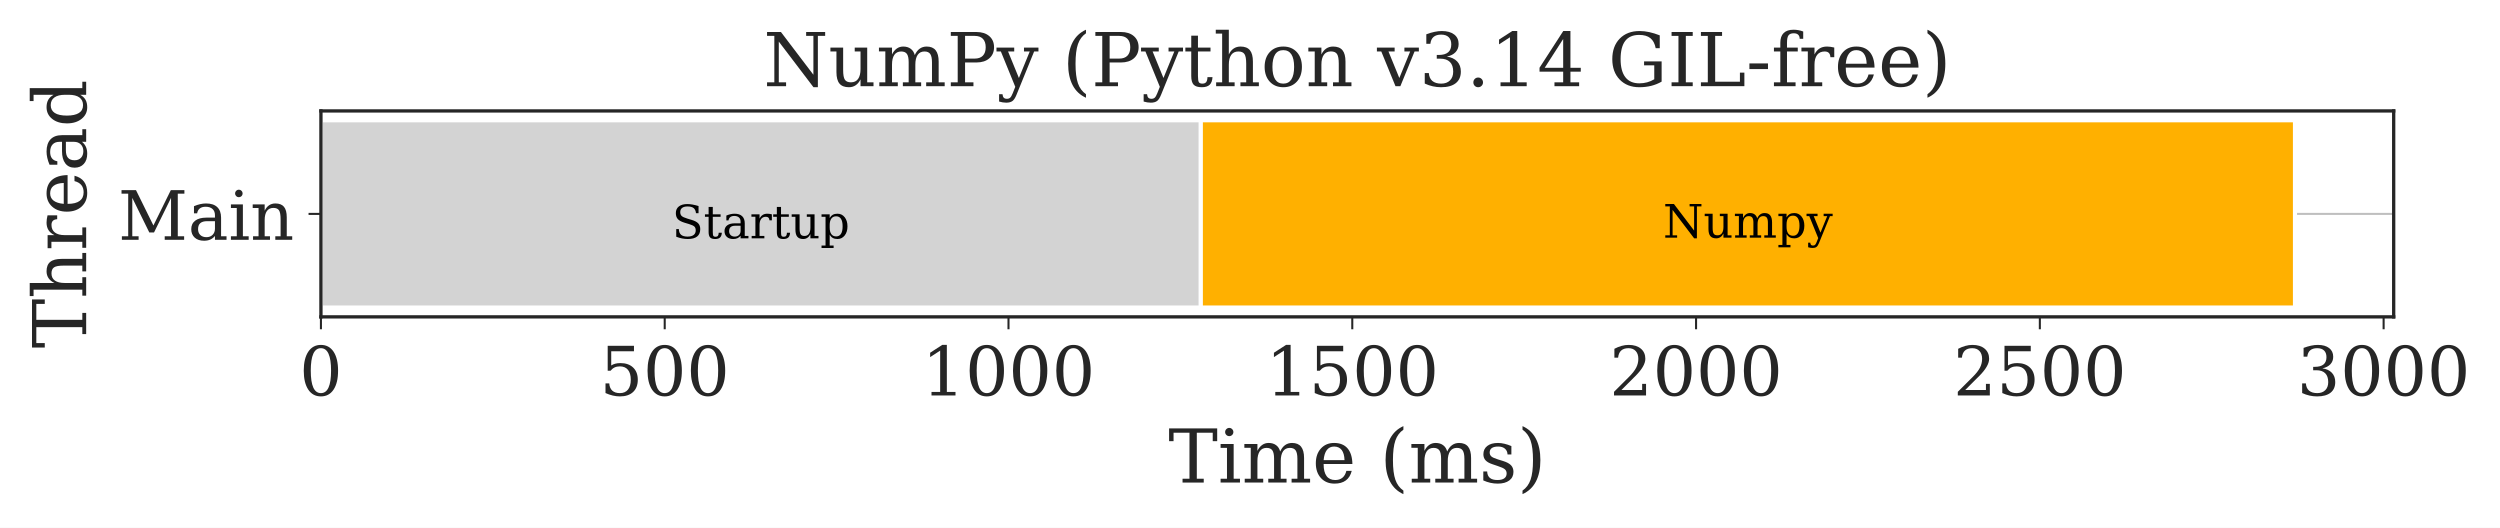
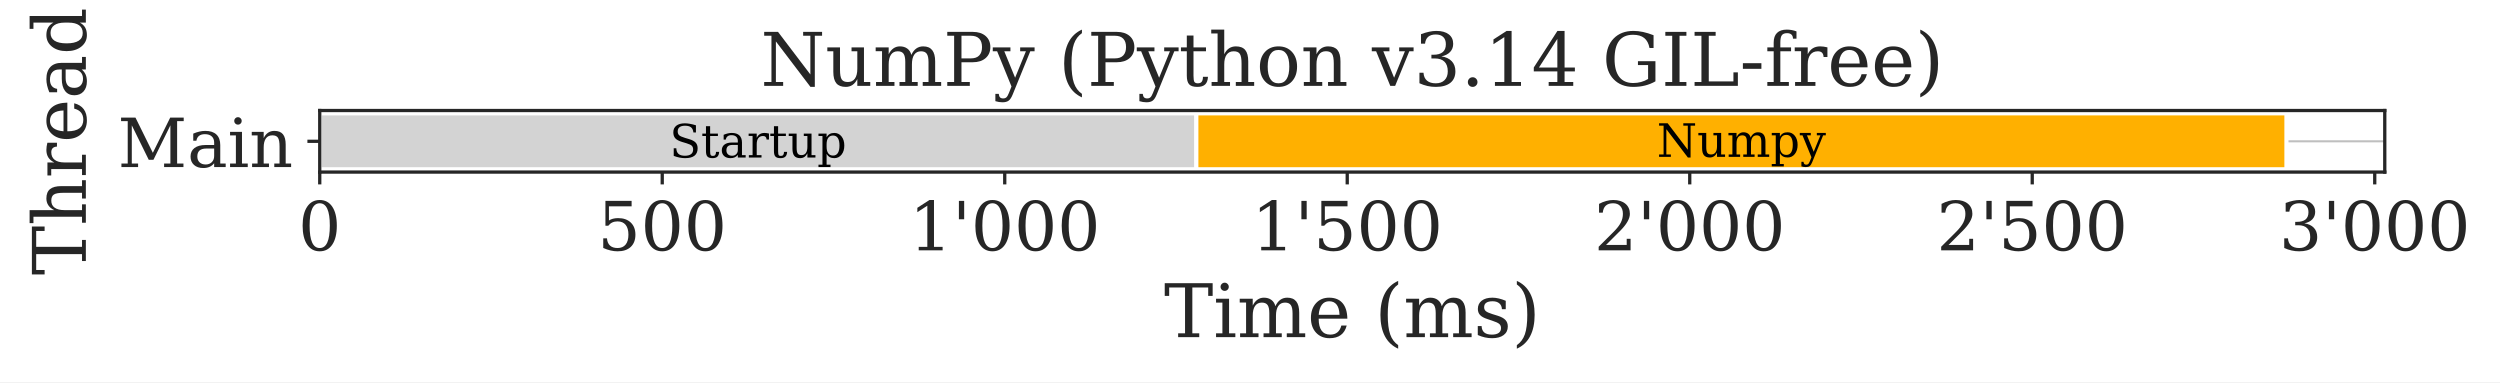
- <svg xmlns="http://www.w3.org/2000/svg" xmlns:xlink="http://www.w3.org/1999/xlink" width="605.716pt" height="127.863pt" viewBox="0 0 605.716 127.863" version="1.1">
+ <svg xmlns="http://www.w3.org/2000/svg" xmlns:xlink="http://www.w3.org/1999/xlink" width="607.983pt" height="92.936pt" viewBox="0 0 607.983 92.936" version="1.1">
  <defs>
    <style type="text/css">*{stroke-linejoin: round; stroke-linecap: butt}</style>
  </defs>
  <g id="figure_1">
    <g id="patch_1">
-       <path d="M 0 127.863  L 605.716 127.863  L 605.716 0  L 0 0  z " style="fill: #ffffff" />
+       <path d="M 0 92.936  L 607.983 92.936  L 607.983 -0  L 0 -0  z " style="fill: #ffffff" />
    </g>
    <g id="axes_1">
      <g id="patch_2">
-         <path d="M 77.758 76.773  L 579.958 76.773  L 579.958 26.877  L 77.758 26.877  z " style="fill: #ffffff" />
+         <path d="M 77.758 41.846  L 579.958 41.846  L 579.958 26.877  L 77.758 26.877  z " style="fill: #ffffff" />
      </g>
      <g id="matplotlib.axis_1">
        <g id="xtick_1">
          <g id="line2d_1">
            <defs>
-               <path id="m59a5ca9abb" d="M 0 0  L 0 3  " style="stroke: #262626; stroke-width: 0.5" />
+               <path id="m1acb2e65b7" d="M 0 0  L 0 3  " style="stroke: #262626; stroke-width: 0.8" />
            </defs>
            <g>
-               <use xlink:href="#m59a5ca9abb" x="77.758" y="76.773" style="fill: #262626; stroke: #262626; stroke-width: 0.5" />
+               <use xlink:href="#m1acb2e65b7" x="77.758" y="41.846" style="fill: #262626; stroke: #262626; stroke-width: 0.8" />
            </g>
          </g>
          <g id="text_1">
-             <g style="fill: #262626" transform="translate(72.50859 95.81061) scale(0.165 -0.165)">
+             <g style="fill: #262626" transform="translate(72.50859 60.88341) scale(0.165 -0.165)">
              <defs>
                <path id="DejaVuSerif-30" d="M 2034 219  Q 2513 219 2750 744  Q 2988 1269 2988 2328  Q 2988 3391 2750 3916  Q 2513 4441 2034 4441  Q 1556 4441 1318 3916  Q 1081 3391 1081 2328  Q 1081 1269 1318 744  Q 1556 219 2034 219  z M 2034 -91  Q 1275 -91 848 546  Q 422 1184 422 2328  Q 422 3475 848 4112  Q 1275 4750 2034 4750  Q 2797 4750 3222 4112  Q 3647 3475 3647 2328  Q 3647 1184 3222 546  Q 2797 -91 2034 -91  z " transform="scale(0.015625)" />
              </defs>
              <use xlink:href="#DejaVuSerif-30" />
            </g>
          </g>
        </g>
        <g id="xtick_2">
          <g id="line2d_2">
            <g>
-               <use xlink:href="#m59a5ca9abb" x="161.051" y="76.773" style="fill: #262626; stroke: #262626; stroke-width: 0.5" />
+               <use xlink:href="#m1acb2e65b7" x="161.051" y="41.846" style="fill: #262626; stroke: #262626; stroke-width: 0.8" />
            </g>
          </g>
          <g id="text_2">
-             <g style="fill: #262626" transform="translate(145.3041 95.81061) scale(0.165 -0.165)">
+             <g style="fill: #262626" transform="translate(145.3041 60.88341) scale(0.165 -0.165)">
              <defs>
                <path id="DejaVuSerif-35" d="M 3219 4666  L 3219 4153  L 1081 4153  L 1081 2816  Q 1244 2928 1461 2984  Q 1678 3041 1947 3041  Q 2703 3041 3140 2622  Q 3578 2203 3578 1478  Q 3578 738 3136 323  Q 2694 -91 1894 -91  Q 1572 -91 1234 -12  Q 897 66 544 225  L 544 1131  L 897 1131  Q 925 688 1179 453  Q 1434 219 1894 219  Q 2388 219 2653 544  Q 2919 869 2919 1478  Q 2919 2084 2655 2407  Q 2391 2731 1894 2731  Q 1613 2731 1398 2631  Q 1184 2531 1019 2322  L 750 2322  L 750 4666  L 3219 4666  z " transform="scale(0.015625)" />
              </defs>
              <use xlink:href="#DejaVuSerif-35" />
              <use xlink:href="#DejaVuSerif-30" transform="translate(63.62305 0)" />
              <use xlink:href="#DejaVuSerif-30" transform="translate(127.2461 0)" />
            </g>
          </g>
        </g>
        <g id="xtick_3">
          <g id="line2d_3">
            <g>
-               <use xlink:href="#m59a5ca9abb" x="244.345" y="76.773" style="fill: #262626; stroke: #262626; stroke-width: 0.5" />
+               <use xlink:href="#m1acb2e65b7" x="244.345" y="41.846" style="fill: #262626; stroke: #262626; stroke-width: 0.8" />
            </g>
          </g>
          <g id="text_3">
-             <g style="fill: #262626" transform="translate(223.3486 95.81061) scale(0.165 -0.165)">
+             <g style="fill: #262626" transform="translate(221.0812 60.88341) scale(0.165 -0.165)">
              <defs>
                <path id="DejaVuSerif-31" d="M 909 0  L 909 331  L 1722 331  L 1722 4213  L 781 3603  L 781 4013  L 1919 4750  L 2350 4750  L 2350 331  L 3163 331  L 3163 0  L 909 0  z " transform="scale(0.015625)" />
+                 <path id="DejaVuSerif-27" d="M 1125 4666  L 1125 2931  L 628 2931  L 628 4666  L 1125 4666  z " transform="scale(0.015625)" />
              </defs>
              <use xlink:href="#DejaVuSerif-31" />
-               <use xlink:href="#DejaVuSerif-30" transform="translate(63.62305 0)" />
-               <use xlink:href="#DejaVuSerif-30" transform="translate(127.2461 0)" />
-               <use xlink:href="#DejaVuSerif-30" transform="translate(190.8691 0)" />
+               <use xlink:href="#DejaVuSerif-27" transform="translate(63.62305 0)" />
+               <use xlink:href="#DejaVuSerif-30" transform="translate(91.11328 0)" />
+               <use xlink:href="#DejaVuSerif-30" transform="translate(154.7363 0)" />
+               <use xlink:href="#DejaVuSerif-30" transform="translate(218.3594 0)" />
            </g>
          </g>
        </g>
        <g id="xtick_4">
          <g id="line2d_4">
            <g>
-               <use xlink:href="#m59a5ca9abb" x="327.638" y="76.773" style="fill: #262626; stroke: #262626; stroke-width: 0.5" />
+               <use xlink:href="#m1acb2e65b7" x="327.638" y="41.846" style="fill: #262626; stroke: #262626; stroke-width: 0.8" />
            </g>
          </g>
          <g id="text_4">
-             <g style="fill: #262626" transform="translate(306.6422 95.81061) scale(0.165 -0.165)">
+             <g style="fill: #262626" transform="translate(304.3748 60.88341) scale(0.165 -0.165)">
              <use xlink:href="#DejaVuSerif-31" />
-               <use xlink:href="#DejaVuSerif-35" transform="translate(63.62305 0)" />
-               <use xlink:href="#DejaVuSerif-30" transform="translate(127.2461 0)" />
-               <use xlink:href="#DejaVuSerif-30" transform="translate(190.8691 0)" />
+               <use xlink:href="#DejaVuSerif-27" transform="translate(63.62305 0)" />
+               <use xlink:href="#DejaVuSerif-35" transform="translate(91.11328 0)" />
+               <use xlink:href="#DejaVuSerif-30" transform="translate(154.7363 0)" />
+               <use xlink:href="#DejaVuSerif-30" transform="translate(218.3594 0)" />
            </g>
          </g>
        </g>
        <g id="xtick_5">
          <g id="line2d_5">
            <g>
-               <use xlink:href="#m59a5ca9abb" x="410.932" y="76.773" style="fill: #262626; stroke: #262626; stroke-width: 0.5" />
+               <use xlink:href="#m1acb2e65b7" x="410.932" y="41.846" style="fill: #262626; stroke: #262626; stroke-width: 0.8" />
            </g>
          </g>
          <g id="text_5">
-             <g style="fill: #262626" transform="translate(389.9359 95.81061) scale(0.165 -0.165)">
+             <g style="fill: #262626" transform="translate(387.6684 60.88341) scale(0.165 -0.165)">
              <defs>
                <path id="DejaVuSerif-32" d="M 819 3553  L 469 3553  L 469 4384  Q 803 4563 1142 4656  Q 1481 4750 1806 4750  Q 2534 4750 2956 4397  Q 3378 4044 3378 3438  Q 3378 2753 2422 1800  Q 2347 1728 2309 1691  L 1131 513  L 3078 513  L 3078 1088  L 3444 1088  L 3444 0  L 434 0  L 434 341  L 1850 1753  Q 2319 2222 2519 2614  Q 2719 3006 2719 3438  Q 2719 3909 2473 4175  Q 2228 4441 1797 4441  Q 1350 4441 1106 4219  Q 863 3997 819 3553  z " transform="scale(0.015625)" />
              </defs>
              <use xlink:href="#DejaVuSerif-32" />
-               <use xlink:href="#DejaVuSerif-30" transform="translate(63.62305 0)" />
-               <use xlink:href="#DejaVuSerif-30" transform="translate(127.2461 0)" />
-               <use xlink:href="#DejaVuSerif-30" transform="translate(190.8691 0)" />
+               <use xlink:href="#DejaVuSerif-27" transform="translate(63.62305 0)" />
+               <use xlink:href="#DejaVuSerif-30" transform="translate(91.11328 0)" />
+               <use xlink:href="#DejaVuSerif-30" transform="translate(154.7363 0)" />
+               <use xlink:href="#DejaVuSerif-30" transform="translate(218.3594 0)" />
            </g>
          </g>
        </g>
        <g id="xtick_6">
          <g id="line2d_6">
            <g>
-               <use xlink:href="#m59a5ca9abb" x="494.226" y="76.773" style="fill: #262626; stroke: #262626; stroke-width: 0.5" />
+               <use xlink:href="#m1acb2e65b7" x="494.226" y="41.846" style="fill: #262626; stroke: #262626; stroke-width: 0.8" />
            </g>
          </g>
          <g id="text_6">
-             <g style="fill: #262626" transform="translate(473.2295 95.81061) scale(0.165 -0.165)">
+             <g style="fill: #262626" transform="translate(470.962 60.88341) scale(0.165 -0.165)">
              <use xlink:href="#DejaVuSerif-32" />
-               <use xlink:href="#DejaVuSerif-35" transform="translate(63.62305 0)" />
-               <use xlink:href="#DejaVuSerif-30" transform="translate(127.2461 0)" />
-               <use xlink:href="#DejaVuSerif-30" transform="translate(190.8691 0)" />
+               <use xlink:href="#DejaVuSerif-27" transform="translate(63.62305 0)" />
+               <use xlink:href="#DejaVuSerif-35" transform="translate(91.11328 0)" />
+               <use xlink:href="#DejaVuSerif-30" transform="translate(154.7363 0)" />
+               <use xlink:href="#DejaVuSerif-30" transform="translate(218.3594 0)" />
            </g>
          </g>
        </g>
        <g id="xtick_7">
          <g id="line2d_7">
            <g>
-               <use xlink:href="#m59a5ca9abb" x="577.519" y="76.773" style="fill: #262626; stroke: #262626; stroke-width: 0.5" />
+               <use xlink:href="#m1acb2e65b7" x="577.519" y="41.846" style="fill: #262626; stroke: #262626; stroke-width: 0.8" />
            </g>
          </g>
          <g id="text_7">
-             <g style="fill: #262626" transform="translate(556.5231 95.81061) scale(0.165 -0.165)">
+             <g style="fill: #262626" transform="translate(554.2556 60.88341) scale(0.165 -0.165)">
              <defs>
                <path id="DejaVuSerif-33" d="M 622 4469  Q 988 4606 1323 4678  Q 1659 4750 1953 4750  Q 2638 4750 3022 4454  Q 3406 4159 3406 3634  Q 3406 3213 3140 2930  Q 2875 2647 2388 2547  Q 2963 2466 3280 2130  Q 3597 1794 3597 1259  Q 3597 606 3158 257  Q 2719 -91 1894 -91  Q 1528 -91 1179 -12  Q 831 66 488 225  L 488 1131  L 838 1131  Q 869 681 1141 450  Q 1413 219 1906 219  Q 2384 219 2661 495  Q 2938 772 2938 1253  Q 2938 1803 2653 2086  Q 2369 2369 1819 2369  L 1522 2369  L 1522 2688  L 1678 2688  Q 2225 2688 2498 2914  Q 2772 3141 2772 3597  Q 2772 4006 2547 4223  Q 2322 4441 1900 4441  Q 1478 4441 1245 4241  Q 1013 4041 972 3647  L 622 3647  L 622 4469  z " transform="scale(0.015625)" />
              </defs>
              <use xlink:href="#DejaVuSerif-33" />
-               <use xlink:href="#DejaVuSerif-30" transform="translate(63.62305 0)" />
-               <use xlink:href="#DejaVuSerif-30" transform="translate(127.2461 0)" />
-               <use xlink:href="#DejaVuSerif-30" transform="translate(190.8691 0)" />
+               <use xlink:href="#DejaVuSerif-27" transform="translate(63.62305 0)" />
+               <use xlink:href="#DejaVuSerif-30" transform="translate(91.11328 0)" />
+               <use xlink:href="#DejaVuSerif-30" transform="translate(154.7363 0)" />
+               <use xlink:href="#DejaVuSerif-30" transform="translate(218.3594 0)" />
            </g>
          </g>
        </g>
        <g id="text_8">
-           <g style="fill: #262626" transform="translate(283.0786 116.9193) scale(0.18 -0.18)">
+           <g style="fill: #262626" transform="translate(283.0786 81.99208) scale(0.18 -0.18)">
            <defs>
              <path id="DejaVuSerif-54" d="M 1222 0  L 1222 331  L 1819 331  L 1819 4294  L 447 4294  L 447 3566  L 63 3566  L 63 4666  L 4206 4666  L 4206 3566  L 3822 3566  L 3822 4294  L 2450 4294  L 2450 331  L 3047 331  L 3047 0  L 1222 0  z " transform="scale(0.015625)" />
              <path id="DejaVuSerif-69" d="M 622 4353  Q 622 4497 726 4603  Q 831 4709 978 4709  Q 1122 4709 1226 4603  Q 1331 4497 1331 4353  Q 1331 4206 1228 4103  Q 1125 4000 978 4000  Q 831 4000 726 4103  Q 622 4206 622 4353  z M 1356 331  L 1900 331  L 1900 0  L 231 0  L 231 331  L 781 331  L 781 2988  L 231 2988  L 231 3322  L 1356 3322  L 1356 331  z " transform="scale(0.015625)" />
              <path id="DejaVuSerif-6d" d="M 3316 2675  Q 3481 3041 3739 3227  Q 3997 3413 4341 3413  Q 4863 3413 5119 3089  Q 5375 2766 5375 2113  L 5375 331  L 5894 331  L 5894 0  L 4300 0  L 4300 331  L 4800 331  L 4800 2047  Q 4800 2556 4650 2772  Q 4500 2988 4153 2988  Q 3769 2988 3567 2697  Q 3366 2406 3366 1850  L 3366 331  L 3866 331  L 3866 0  L 2291 0  L 2291 331  L 2791 331  L 2791 2069  Q 2791 2566 2641 2777  Q 2491 2988 2144 2988  Q 1759 2988 1557 2697  Q 1356 2406 1356 1850  L 1356 331  L 1856 331  L 1856 0  L 263 0  L 263 331  L 781 331  L 781 2994  L 231 2994  L 231 3322  L 1356 3322  L 1356 2731  Q 1516 3063 1762 3238  Q 2009 3413 2322 3413  Q 2709 3413 2968 3220  Q 3228 3028 3316 2675  z " transform="scale(0.015625)" />
              <path id="DejaVuSerif-65" d="M 3469 1600  L 991 1600  L 991 1575  Q 991 903 1244 561  Q 1497 219 1991 219  Q 2369 219 2611 417  Q 2853 616 2950 1006  L 3413 1006  Q 3275 459 2904 184  Q 2534 -91 1931 -91  Q 1203 -91 761 389  Q 319 869 319 1663  Q 319 2450 753 2931  Q 1188 3413 1894 3413  Q 2647 3413 3050 2948  Q 3453 2484 3469 1600  z M 2791 1931  Q 2772 2513 2545 2808  Q 2319 3103 1894 3103  Q 1497 3103 1269 2806  Q 1041 2509 991 1931  L 2791 1931  z " transform="scale(0.015625)" />
              <path id="DejaVuSerif-20" transform="scale(0.015625)" />
              <path id="DejaVuSerif-28" d="M 2041 -997  Q 1281 -656 893 83  Q 506 822 506 1931  Q 506 3044 893 3783  Q 1281 4522 2041 4863  L 2041 4556  Q 1559 4225 1350 3623  Q 1141 3022 1141 1931  Q 1141 844 1350 242  Q 1559 -359 2041 -691  L 2041 -997  z " transform="scale(0.015625)" />
              <path id="DejaVuSerif-73" d="M 359 184  L 359 959  L 691 959  Q 703 588 923 403  Q 1144 219 1575 219  Q 1963 219 2166 364  Q 2369 509 2369 788  Q 2369 1006 2220 1140  Q 2072 1275 1594 1428  L 1178 1569  Q 750 1706 558 1912  Q 366 2119 366 2438  Q 366 2894 700 3153  Q 1034 3413 1625 3413  Q 1888 3413 2178 3344  Q 2469 3275 2778 3144  L 2778 2419  L 2447 2419  Q 2434 2741 2221 2922  Q 2009 3103 1644 3103  Q 1281 3103 1095 2975  Q 909 2847 909 2591  Q 909 2381 1050 2254  Q 1191 2128 1613 1997  L 2069 1856  Q 2541 1709 2748 1489  Q 2956 1269 2956 922  Q 2956 450 2595 179  Q 2234 -91 1600 -91  Q 1278 -91 972 -22  Q 666 47 359 184  z " transform="scale(0.015625)" />
              <path id="DejaVuSerif-29" d="M 453 -997  L 453 -691  Q 934 -359 1145 242  Q 1356 844 1356 1931  Q 1356 3022 1145 3623  Q 934 4225 453 4556  L 453 4863  Q 1216 4522 1603 3783  Q 1991 3044 1991 1931  Q 1991 822 1603 83  Q 1216 -656 453 -997  z " transform="scale(0.015625)" />
            </defs>
            <use xlink:href="#DejaVuSerif-54" />
            <use xlink:href="#DejaVuSerif-69" transform="translate(66.69922 0)" />
            <use xlink:href="#DejaVuSerif-6d" transform="translate(98.68164 0)" />
            <use xlink:href="#DejaVuSerif-65" transform="translate(193.5059 0)" />
            <use xlink:href="#DejaVuSerif-20" transform="translate(252.6855 0)" />
            <use xlink:href="#DejaVuSerif-28" transform="translate(284.4727 0)" />
            <use xlink:href="#DejaVuSerif-6d" transform="translate(323.4863 0)" />
            <use xlink:href="#DejaVuSerif-73" transform="translate(418.3105 0)" />
            <use xlink:href="#DejaVuSerif-29" transform="translate(469.6289 0)" />
          </g>
        </g>
      </g>
      <g id="matplotlib.axis_2">
        <g id="ytick_1">
          <g id="line2d_8">
-             <path d="M 77.758 51.825  L 579.958 51.825  " clip-path="url(#pe538bd9a97)" style="fill: none; stroke: #808080; stroke-opacity: 0.5; stroke-width: 0.5; stroke-linecap: round" />
+             <path d="M 77.758 34.362  L 579.958 34.362  " clip-path="url(#p56fe96b664)" style="fill: none; stroke: #808080; stroke-opacity: 0.5; stroke-width: 0.5; stroke-linecap: round" />
          </g>
          <g id="line2d_9">
            <defs>
-               <path id="m624622bcab" d="M 0 0  L -3 0  " style="stroke: #262626; stroke-width: 0.5" />
+               <path id="m87b0f19460" d="M 0 0  L -3 0  " style="stroke: #262626; stroke-width: 0.8" />
            </defs>
            <g>
-               <use xlink:href="#m624622bcab" x="77.758" y="51.825" style="fill: #262626; stroke: #262626; stroke-width: 0.5" />
+               <use xlink:href="#m87b0f19460" x="77.758" y="34.362" style="fill: #262626; stroke: #262626; stroke-width: 0.8" />
            </g>
          </g>
          <g id="text_9">
-             <g style="fill: #262626" transform="translate(28.62063 58.0939) scale(0.165 -0.165)">
+             <g style="fill: #262626" transform="translate(28.62063 40.6303) scale(0.165 -0.165)">
              <defs>
                <path id="DejaVuSerif-4d" d="M 353 0  L 353 331  L 947 331  L 947 4331  L 319 4331  L 319 4666  L 1678 4666  L 3316 1344  L 4953 4666  L 6228 4666  L 6228 4331  L 5606 4331  L 5606 331  L 6203 331  L 6203 0  L 4378 0  L 4378 331  L 4972 331  L 4972 3938  L 3372 684  L 2931 684  L 1331 3938  L 1331 331  L 1925 331  L 1925 0  L 353 0  z " transform="scale(0.015625)" />
                <path id="DejaVuSerif-61" d="M 2547 1044  L 2547 1747  L 1806 1747  Q 1378 1747 1168 1562  Q 959 1378 959 997  Q 959 650 1171 447  Q 1384 244 1747 244  Q 2106 244 2326 466  Q 2547 688 2547 1044  z M 3122 2075  L 3122 331  L 3634 331  L 3634 0  L 2547 0  L 2547 359  Q 2356 128 2106 18  Q 1856 -91 1522 -91  Q 969 -91 644 203  Q 319 497 319 997  Q 319 1513 691 1797  Q 1063 2081 1741 2081  L 2547 2081  L 2547 2309  Q 2547 2688 2317 2895  Q 2088 3103 1672 3103  Q 1328 3103 1125 2947  Q 922 2791 872 2484  L 575 2484  L 575 3156  Q 875 3284 1158 3348  Q 1441 3413 1709 3413  Q 2400 3413 2761 3070  Q 3122 2728 3122 2075  z " transform="scale(0.015625)" />
                <path id="DejaVuSerif-6e" d="M 263 0  L 263 331  L 781 331  L 781 2988  L 231 2988  L 231 3322  L 1356 3322  L 1356 2731  Q 1516 3069 1770 3241  Q 2025 3413 2363 3413  Q 2913 3413 3172 3097  Q 3431 2781 3431 2113  L 3431 331  L 3944 331  L 3944 0  L 2356 0  L 2356 331  L 2853 331  L 2853 1931  Q 2853 2541 2703 2767  Q 2553 2994 2175 2994  Q 1775 2994 1565 2701  Q 1356 2409 1356 1850  L 1356 331  L 1856 331  L 1856 0  L 263 0  z " transform="scale(0.015625)" />
              </defs>
              <use xlink:href="#DejaVuSerif-4d" />
              <use xlink:href="#DejaVuSerif-61" transform="translate(102.3926 0)" />
              <use xlink:href="#DejaVuSerif-69" transform="translate(162.0117 0)" />
              <use xlink:href="#DejaVuSerif-6e" transform="translate(193.9941 0)" />
            </g>
          </g>
        </g>
        <g id="text_10">
-           <g style="fill: #262626" transform="translate(20.87719 84.38128) rotate(-90) scale(0.18 -0.18)">
+           <g style="fill: #262626" transform="translate(20.87719 66.91768) rotate(-90) scale(0.18 -0.18)">
            <defs>
              <path id="DejaVuSerif-68" d="M 263 0  L 263 331  L 781 331  L 781 4531  L 231 4531  L 231 4863  L 1356 4863  L 1356 2731  Q 1516 3069 1770 3241  Q 2025 3413 2363 3413  Q 2913 3413 3172 3097  Q 3431 2781 3431 2113  L 3431 331  L 3944 331  L 3944 0  L 2356 0  L 2356 331  L 2853 331  L 2853 1931  Q 2853 2541 2704 2764  Q 2556 2988 2175 2988  Q 1775 2988 1565 2697  Q 1356 2406 1356 1850  L 1356 331  L 1856 331  L 1856 0  L 263 0  z " transform="scale(0.015625)" />
              <path id="DejaVuSerif-72" d="M 3059 3328  L 3059 2497  L 2728 2497  Q 2713 2744 2591 2866  Q 2469 2988 2234 2988  Q 1809 2988 1582 2694  Q 1356 2400 1356 1850  L 1356 331  L 2022 331  L 2022 0  L 263 0  L 263 331  L 781 331  L 781 2994  L 231 2994  L 231 3322  L 1356 3322  L 1356 2731  Q 1525 3078 1790 3245  Q 2056 3413 2438 3413  Q 2578 3413 2733 3391  Q 2888 3369 3059 3328  z " transform="scale(0.015625)" />
              <path id="DejaVuSerif-64" d="M 3359 331  L 3909 331  L 3909 0  L 2784 0  L 2784 519  Q 2616 206 2355 57  Q 2094 -91 1709 -91  Q 1097 -91 708 395  Q 319 881 319 1663  Q 319 2444 706 2928  Q 1094 3413 1709 3413  Q 2094 3413 2355 3264  Q 2616 3116 2784 2803  L 2784 4531  L 2241 4531  L 2241 4863  L 3359 4863  L 3359 331  z M 2784 1497  L 2784 1825  Q 2784 2422 2554 2737  Q 2325 3053 1888 3053  Q 1444 3053 1217 2703  Q 991 2353 991 1663  Q 991 975 1217 622  Q 1444 269 1888 269  Q 2325 269 2554 583  Q 2784 897 2784 1497  z " transform="scale(0.015625)" />
            </defs>
            <use xlink:href="#DejaVuSerif-54" />
            <use xlink:href="#DejaVuSerif-68" transform="translate(66.69922 0)" />
            <use xlink:href="#DejaVuSerif-72" transform="translate(131.1035 0)" />
            <use xlink:href="#DejaVuSerif-65" transform="translate(178.9062 0)" />
            <use xlink:href="#DejaVuSerif-61" transform="translate(238.0859 0)" />
            <use xlink:href="#DejaVuSerif-64" transform="translate(297.7051 0)" />
          </g>
        </g>
      </g>
      <g id="PolyCollection_1">
        <defs>
-           <path id="mdd8bd9de45" d="M 77.758 -53.358  L 77.758 -98.718  L 290.942 -98.718  L 290.942 -53.358  z " style="stroke: #ffffff" />
+           <path id="m533935ff07" d="M 77.758 -51.77  L 77.758 -65.378  L 290.942 -65.378  L 290.942 -51.77  z " style="stroke: #ffffff" />
        </defs>
-         <g clip-path="url(#pe538bd9a97)">
-           <use xlink:href="#mdd8bd9de45" x="0" y="127.863" style="fill: #d3d3d3; stroke: #ffffff" />
+         <g clip-path="url(#p56fe96b664)">
+           <use xlink:href="#m533935ff07" x="0" y="92.936" style="fill: #d3d3d3; stroke: #ffffff" />
        </g>
      </g>
      <g id="PolyCollection_2">
        <defs>
-           <path id="m41f48b7cfb" d="M 290.942 -53.358  L 290.942 -98.718  L 556.043 -98.718  L 556.043 -53.358  z " style="stroke: #ffffff" />
+           <path id="m5e9571ca3b" d="M 290.942 -51.77  L 290.942 -65.378  L 556.043 -65.378  L 556.043 -51.77  z " style="stroke: #ffffff" />
        </defs>
-         <g clip-path="url(#pe538bd9a97)">
-           <use xlink:href="#m41f48b7cfb" x="0" y="127.863" style="fill: #ffb000; stroke: #ffffff" />
+         <g clip-path="url(#p56fe96b664)">
+           <use xlink:href="#m5e9571ca3b" x="0" y="92.936" style="fill: #ffb000; stroke: #ffffff" />
        </g>
      </g>
      <g id="patch_3">
-         <path d="M 77.758 76.773  L 77.758 26.877  " style="fill: none; stroke: #262626; stroke-width: 0.8; stroke-linejoin: miter; stroke-linecap: square" />
+         <path d="M 77.758 41.846  L 77.758 26.877  " style="fill: none; stroke: #262626; stroke-width: 0.8; stroke-linejoin: miter; stroke-linecap: square" />
      </g>
      <g id="patch_4">
-         <path d="M 579.958 76.773  L 579.958 26.877  " style="fill: none; stroke: #262626; stroke-width: 0.8; stroke-linejoin: miter; stroke-linecap: square" />
+         <path d="M 579.958 41.846  L 579.958 26.877  " style="fill: none; stroke: #262626; stroke-width: 0.8; stroke-linejoin: miter; stroke-linecap: square" />
      </g>
      <g id="patch_5">
-         <path d="M 77.758 76.773  L 579.958 76.773  " style="fill: none; stroke: #262626; stroke-width: 0.8; stroke-linejoin: miter; stroke-linecap: square" />
+         <path d="M 77.758 41.846  L 579.958 41.846  " style="fill: none; stroke: #262626; stroke-width: 0.8; stroke-linejoin: miter; stroke-linecap: square" />
      </g>
      <g id="patch_6">
        <path d="M 77.758 26.877  L 579.958 26.877  " style="fill: none; stroke: #262626; stroke-width: 0.8; stroke-linejoin: miter; stroke-linecap: square" />
      </g>
      <g id="text_11">
-         <g transform="translate(162.8055 57.75069) scale(0.112 -0.112)">
+         <g transform="translate(162.8055 38.30259) scale(0.112 -0.112)">
          <defs>
            <path id="DejaVuSerif-53" d="M 594 225  L 594 1288  L 953 1284  Q 969 753 1261 498  Q 1553 244 2150 244  Q 2706 244 2998 464  Q 3291 684 3291 1106  Q 3291 1444 3114 1625  Q 2938 1806 2369 1978  L 1753 2163  Q 1084 2366 811 2669  Q 538 2972 538 3500  Q 538 4094 959 4422  Q 1381 4750 2144 4750  Q 2469 4750 2856 4679  Q 3244 4609 3681 4475  L 3681 3481  L 3328 3481  Q 3275 3975 2998 4195  Q 2722 4416 2156 4416  Q 1663 4416 1405 4214  Q 1147 4013 1147 3628  Q 1147 3294 1340 3103  Q 1534 2913 2163 2725  L 2741 2553  Q 3375 2363 3645 2067  Q 3916 1772 3916 1275  Q 3916 597 3481 253  Q 3047 -91 2188 -91  Q 1803 -91 1404 -12  Q 1006 66 594 225  z " transform="scale(0.015625)" />
            <path id="DejaVuSerif-74" d="M 691 2988  L 184 2988  L 184 3322  L 691 3322  L 691 4353  L 1269 4353  L 1269 3322  L 2350 3322  L 2350 2988  L 1269 2988  L 1269 878  Q 1269 456 1350 337  Q 1431 219 1650 219  Q 1875 219 1978 351  Q 2081 484 2088 781  L 2522 781  Q 2497 328 2275 118  Q 2053 -91 1600 -91  Q 1103 -91 897 129  Q 691 350 691 878  L 691 2988  z " transform="scale(0.015625)" />
            <path id="DejaVuSerif-75" d="M 2266 3322  L 3341 3322  L 3341 331  L 3884 331  L 3884 0  L 2766 0  L 2766 588  Q 2606 256 2353 82  Q 2100 -91 1766 -91  Q 1213 -91 952 223  Q 691 538 691 1209  L 691 2988  L 172 2988  L 172 3322  L 1269 3322  L 1269 1388  Q 1269 781 1417 556  Q 1566 331 1947 331  Q 2347 331 2556 625  Q 2766 919 2766 1478  L 2766 2988  L 2266 2988  L 2266 3322  z " transform="scale(0.015625)" />
            <path id="DejaVuSerif-70" d="M 1313 1825  L 1313 1497  Q 1313 897 1542 583  Q 1772 269 2209 269  Q 2650 269 2876 622  Q 3103 975 3103 1663  Q 3103 2353 2876 2703  Q 2650 3053 2209 3053  Q 1772 3053 1542 2737  Q 1313 2422 1313 1825  z M 738 2988  L 184 2988  L 184 3322  L 1313 3322  L 1313 2803  Q 1481 3116 1742 3264  Q 2003 3413 2388 3413  Q 3000 3413 3387 2928  Q 3775 2444 3775 1663  Q 3775 881 3387 395  Q 3000 -91 2388 -91  Q 2003 -91 1742 57  Q 1481 206 1313 519  L 1313 -997  L 1856 -997  L 1856 -1331  L 184 -1331  L 184 -997  L 738 -997  L 738 2988  z " transform="scale(0.015625)" />
          </defs>
          <use xlink:href="#DejaVuSerif-53" />
          <use xlink:href="#DejaVuSerif-74" transform="translate(68.50586 0)" />
          <use xlink:href="#DejaVuSerif-61" transform="translate(108.6914 0)" />
          <use xlink:href="#DejaVuSerif-72" transform="translate(168.3105 0)" />
          <use xlink:href="#DejaVuSerif-74" transform="translate(216.1133 0)" />
          <use xlink:href="#DejaVuSerif-75" transform="translate(256.2988 0)" />
          <use xlink:href="#DejaVuSerif-70" transform="translate(320.7031 0)" />
        </g>
      </g>
      <g id="text_12">
-         <g transform="translate(402.9266 57.59144) scale(0.112 -0.112)">
+         <g transform="translate(402.9266 38.14334) scale(0.112 -0.112)">
          <defs>
            <path id="DejaVuSerif-4e" d="M 313 0  L 313 331  L 941 331  L 941 4331  L 313 4331  L 313 4666  L 1509 4666  L 4306 984  L 4306 4331  L 3681 4331  L 3681 4666  L 5319 4666  L 5319 4331  L 4691 4331  L 4691 -91  L 4313 -91  L 1325 3841  L 1325 331  L 1953 331  L 1953 0  L 313 0  z " transform="scale(0.015625)" />
            <path id="DejaVuSerif-79" d="M 1381 -609  L 1600 -56  L 359 2988  L -19 2988  L -19 3322  L 1509 3322  L 1509 2988  L 978 2988  L 1913 703  L 2847 2988  L 2350 2988  L 2350 3322  L 3597 3322  L 3597 2988  L 3225 2988  L 1703 -750  Q 1547 -1138 1356 -1280  Q 1166 -1422 819 -1422  Q 672 -1422 517 -1397  Q 363 -1372 206 -1325  L 206 -691  L 500 -691  Q 519 -903 608 -995  Q 697 -1088 884 -1088  Q 1056 -1088 1161 -992  Q 1266 -897 1381 -609  z " transform="scale(0.015625)" />
          </defs>
          <use xlink:href="#DejaVuSerif-4e" />
          <use xlink:href="#DejaVuSerif-75" transform="translate(87.5 0)" />
          <use xlink:href="#DejaVuSerif-6d" transform="translate(151.9043 0)" />
          <use xlink:href="#DejaVuSerif-70" transform="translate(246.7285 0)" />
          <use xlink:href="#DejaVuSerif-79" transform="translate(310.7422 0)" />
        </g>
      </g>
      <g id="text_13">
        <g style="fill: #262626" transform="translate(184.9645 20.87719) scale(0.18 -0.18)">
          <defs>
            <path id="DejaVuSerif-50" d="M 1581 2375  L 2406 2375  Q 2872 2375 3115 2626  Q 3359 2878 3359 3353  Q 3359 3831 3115 4081  Q 2872 4331 2406 4331  L 1581 4331  L 1581 2375  z M 353 0  L 353 331  L 947 331  L 947 4331  L 353 4331  L 353 4666  L 2559 4666  Q 3259 4666 3668 4311  Q 4078 3956 4078 3353  Q 4078 2753 3668 2397  Q 3259 2041 2559 2041  L 1581 2041  L 1581 331  L 2303 331  L 2303 0  L 353 0  z " transform="scale(0.015625)" />
            <path id="DejaVuSerif-6f" d="M 1925 219  Q 2388 219 2623 584  Q 2859 950 2859 1663  Q 2859 2375 2623 2739  Q 2388 3103 1925 3103  Q 1463 3103 1227 2739  Q 991 2375 991 1663  Q 991 950 1228 584  Q 1466 219 1925 219  z M 1925 -91  Q 1200 -91 759 389  Q 319 869 319 1663  Q 319 2456 758 2934  Q 1197 3413 1925 3413  Q 2653 3413 3092 2934  Q 3531 2456 3531 1663  Q 3531 869 3092 389  Q 2653 -91 1925 -91  z " transform="scale(0.015625)" />
            <path id="DejaVuSerif-76" d="M 1581 0  L 359 2988  L -19 2988  L -19 3322  L 1509 3322  L 1509 2988  L 978 2988  L 1913 703  L 2847 2988  L 2350 2988  L 2350 3322  L 3597 3322  L 3597 2988  L 3225 2988  L 2003 0  L 1581 0  z " transform="scale(0.015625)" />
            <path id="DejaVuSerif-2e" d="M 603 325  Q 603 500 722 622  Q 841 744 1019 744  Q 1191 744 1312 622  Q 1434 500 1434 325  Q 1434 153 1312 31  Q 1191 -91 1019 -91  Q 841 -91 722 29  Q 603 150 603 325  z " transform="scale(0.015625)" />
            <path id="DejaVuSerif-34" d="M 2234 1581  L 2234 4063  L 641 1581  L 2234 1581  z M 3609 0  L 1484 0  L 1484 331  L 2234 331  L 2234 1247  L 197 1247  L 197 1588  L 2241 4750  L 2859 4750  L 2859 1581  L 3750 1581  L 3750 1247  L 2859 1247  L 2859 331  L 3609 331  L 3609 0  z " transform="scale(0.015625)" />
            <path id="DejaVuSerif-47" d="M 4097 3272  Q 3988 3856 3641 4136  Q 3294 4416 2675 4416  Q 1869 4416 1472 3897  Q 1075 3378 1075 2328  Q 1075 1300 1484 772  Q 1894 244 2688 244  Q 3041 244 3362 331  Q 3684 419 3975 594  L 3975 1797  L 3097 1797  L 3097 2131  L 4609 2131  L 4609 391  Q 4194 150 3714 29  Q 3234 -91 2688 -91  Q 1631 -91 995 570  Q 359 1231 359 2328  Q 359 3434 996 4092  Q 1634 4750 2713 4750  Q 3113 4750 3539 4658  Q 3966 4566 4447 4378  L 4447 3272  L 4097 3272  z " transform="scale(0.015625)" />
            <path id="DejaVuSerif-49" d="M 1581 331  L 2175 331  L 2175 0  L 353 0  L 353 331  L 947 331  L 947 4331  L 353 4331  L 353 4666  L 2175 4666  L 2175 4331  L 1581 4331  L 1581 331  z " transform="scale(0.015625)" />
            <path id="DejaVuSerif-4c" d="M 353 0  L 353 331  L 947 331  L 947 4331  L 353 4331  L 353 4666  L 2175 4666  L 2175 4331  L 1581 4331  L 1581 384  L 3713 384  L 3713 1166  L 4097 1166  L 4097 0  L 353 0  z " transform="scale(0.015625)" />
            <path id="DejaVuSerif-2d" d="M 281 1959  L 1881 1959  L 1881 1472  L 281 1472  L 281 1959  z " transform="scale(0.015625)" />
            <path id="DejaVuSerif-66" d="M 2753 4078  L 2450 4078  Q 2447 4313 2317 4434  Q 2188 4556 1941 4556  Q 1619 4556 1487 4379  Q 1356 4203 1356 3750  L 1356 3322  L 2284 3322  L 2284 2988  L 1356 2988  L 1356 331  L 2094 331  L 2094 0  L 231 0  L 231 331  L 781 331  L 781 2988  L 231 2988  L 231 3322  L 781 3322  L 781 3738  Q 781 4294 1070 4578  Q 1359 4863 1919 4863  Q 2128 4863 2337 4825  Q 2547 4788 2753 4709  L 2753 4078  z " transform="scale(0.015625)" />
          </defs>
          <use xlink:href="#DejaVuSerif-4e" />
          <use xlink:href="#DejaVuSerif-75" transform="translate(87.5 0)" />
          <use xlink:href="#DejaVuSerif-6d" transform="translate(151.9043 0)" />
          <use xlink:href="#DejaVuSerif-50" transform="translate(246.7285 0)" />
          <use xlink:href="#DejaVuSerif-79" transform="translate(314.0137 0)" />
          <use xlink:href="#DejaVuSerif-20" transform="translate(370.5078 0)" />
          <use xlink:href="#DejaVuSerif-28" transform="translate(402.2949 0)" />
          <use xlink:href="#DejaVuSerif-50" transform="translate(441.3086 0)" />
          <use xlink:href="#DejaVuSerif-79" transform="translate(508.5938 0)" />
          <use xlink:href="#DejaVuSerif-74" transform="translate(565.0879 0)" />
          <use xlink:href="#DejaVuSerif-68" transform="translate(605.2734 0)" />
          <use xlink:href="#DejaVuSerif-6f" transform="translate(669.6777 0)" />
          <use xlink:href="#DejaVuSerif-6e" transform="translate(729.8828 0)" />
          <use xlink:href="#DejaVuSerif-20" transform="translate(794.2871 0)" />
          <use xlink:href="#DejaVuSerif-76" transform="translate(826.0742 0)" />
          <use xlink:href="#DejaVuSerif-33" transform="translate(882.5684 0)" />
          <use xlink:href="#DejaVuSerif-2e" transform="translate(946.1914 0)" />
          <use xlink:href="#DejaVuSerif-31" transform="translate(977.9785 0)" />
          <use xlink:href="#DejaVuSerif-34" transform="translate(1041.602 0)" />
          <use xlink:href="#DejaVuSerif-20" transform="translate(1105.225 0)" />
          <use xlink:href="#DejaVuSerif-47" transform="translate(1137.012 0)" />
          <use xlink:href="#DejaVuSerif-49" transform="translate(1216.895 0)" />
          <use xlink:href="#DejaVuSerif-4c" transform="translate(1256.396 0)" />
          <use xlink:href="#DejaVuSerif-2d" transform="translate(1322.803 0)" />
          <use xlink:href="#DejaVuSerif-66" transform="translate(1356.592 0)" />
          <use xlink:href="#DejaVuSerif-72" transform="translate(1393.604 0)" />
          <use xlink:href="#DejaVuSerif-65" transform="translate(1441.406 0)" />
          <use xlink:href="#DejaVuSerif-65" transform="translate(1500.586 0)" />
          <use xlink:href="#DejaVuSerif-29" transform="translate(1559.766 0)" />
        </g>
      </g>
    </g>
  </g>
  <defs>
-     <clipPath id="pe538bd9a97">
-       <rect x="77.758" y="26.877" width="502.2" height="49.896" />
+     <clipPath id="p56fe96b664">
+       <rect x="77.758" y="26.877" width="502.2" height="14.969" />
    </clipPath>
  </defs>
</svg>
